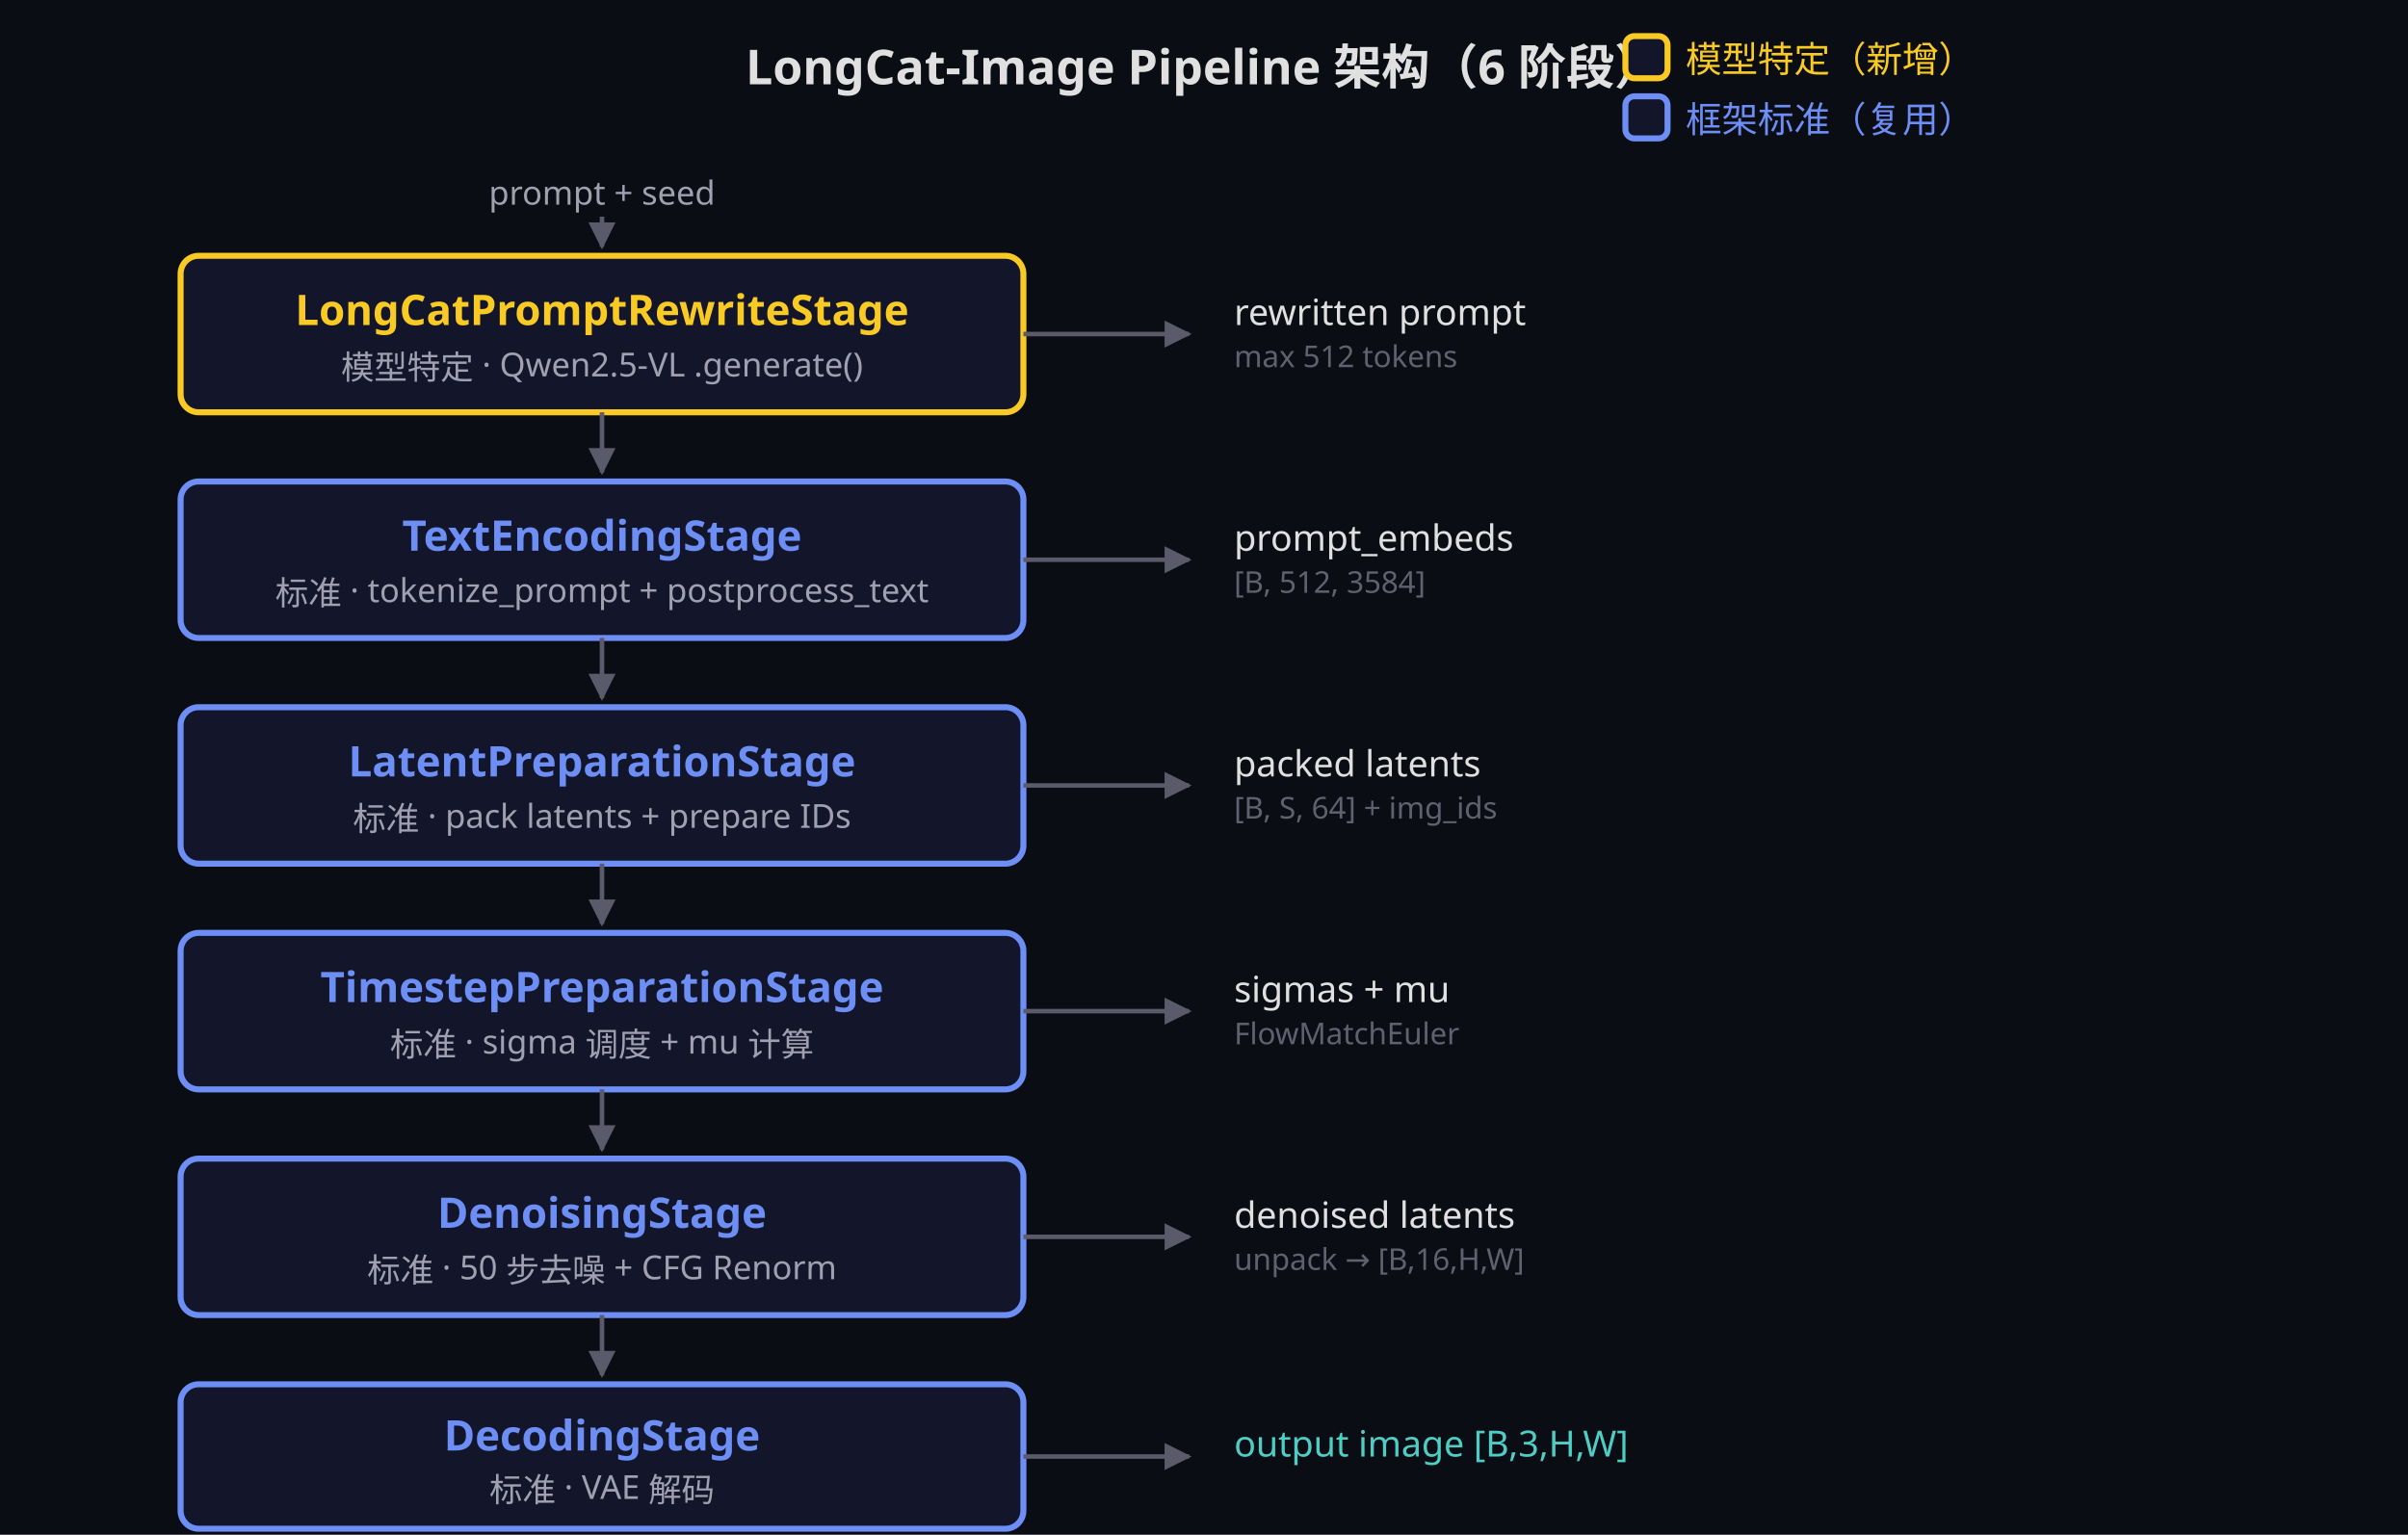
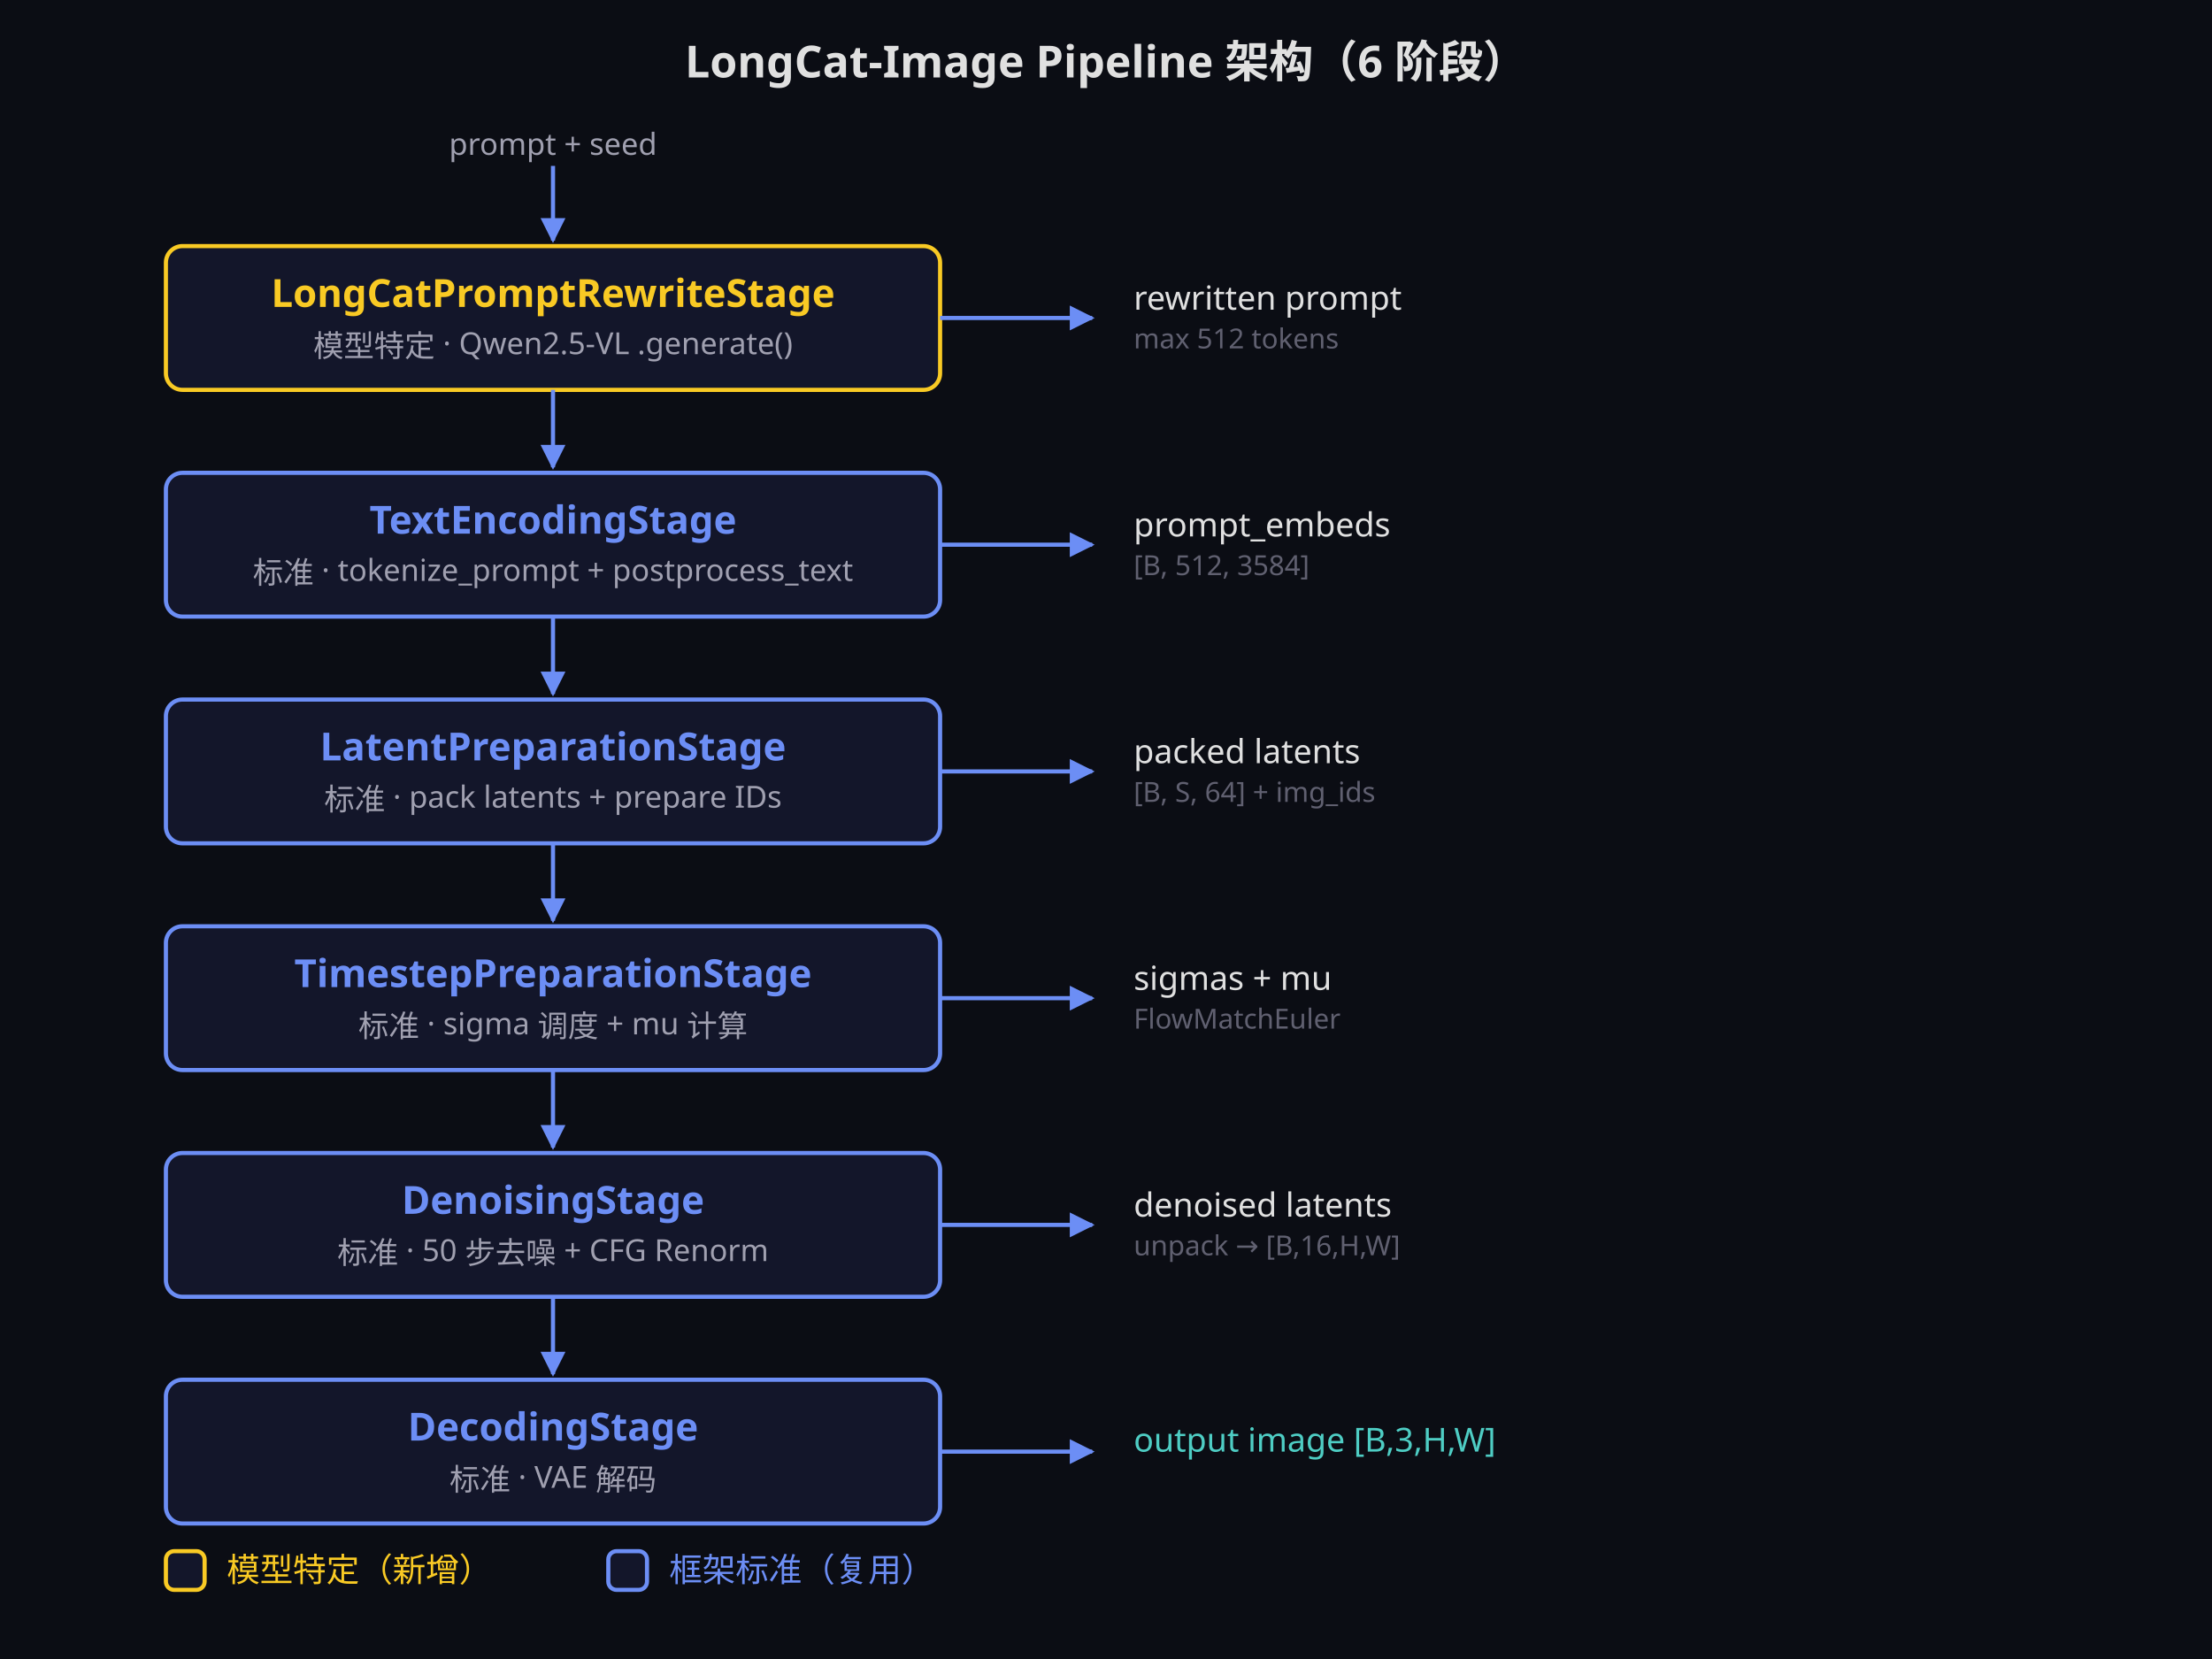
- <svg xmlns="http://www.w3.org/2000/svg" width="800" height="510" viewBox="0 0 800 510">
+ <svg xmlns="http://www.w3.org/2000/svg" width="800" height="600" viewBox="0 0 800 600">
  <defs>
    <marker id="arrow" viewBox="0 0 10 10" refX="9" refY="5" markerWidth="6" markerHeight="6" orient="auto">
-       <path d="M 0 0 L 10 5 L 0 10 z" fill="#5a5a6a" />
+       <path d="M 0 0 L 10 5 L 0 10 z" fill="#6c8ef5" />
    </marker>
  </defs>
-   <rect width="800" height="510" fill="#0b0d14" />
+   <rect width="800" height="600" fill="#0b0d14" />
  <text x="400" y="28" text-anchor="middle" fill="#e0e0e0" font-family="system-ui, sans-serif" font-size="16" font-weight="bold">LongCat-Image Pipeline 架构（6 阶段）</text>
-   <rect x="540" y="12" width="14" height="14" fill="#13162a" stroke="#f9ca24" stroke-width="2" rx="3" />
-   <text x="560" y="24" fill="#f9ca24" font-family="system-ui, sans-serif" font-size="12">模型特定（新增）</text>
-   <rect x="540" y="32" width="14" height="14" fill="#13162a" stroke="#6c8ef5" stroke-width="2" rx="3" />
-   <text x="560" y="44" fill="#6c8ef5" font-family="system-ui, sans-serif" font-size="12">框架标准（复用）</text>
-   <text x="200" y="68" text-anchor="middle" fill="#a0a0b0" font-family="system-ui, sans-serif" font-size="11">prompt + seed</text>
-   <path d="M200 72 L200 82" stroke="#5a5a6a" stroke-width="1.5" marker-end="url(#arrow)" />
-   <rect x="60" y="85" width="280" height="52" fill="#13162a" stroke="#f9ca24" stroke-width="2" rx="6" />
-   <text x="200" y="108" text-anchor="middle" fill="#f9ca24" font-family="system-ui, sans-serif" font-size="14" font-weight="bold">LongCatPromptRewriteStage</text>
-   <text x="200" y="126" text-anchor="middle" fill="#a0a0b0" font-family="system-ui, sans-serif" font-size="11">模型特定 · Qwen2.5-VL .generate()</text>
-   <path d="M340 111 L395 111" stroke="#5a5a6a" stroke-width="1.5" marker-end="url(#arrow)" />
-   <text x="410" y="108" fill="#e0e0e0" font-family="system-ui, sans-serif" font-size="12">rewritten prompt</text>
-   <text x="410" y="122" fill="#606070" font-family="system-ui, sans-serif" font-size="10">max 512 tokens</text>
-   <path d="M200 137 L200 157" stroke="#5a5a6a" stroke-width="1.5" marker-end="url(#arrow)" />
-   <rect x="60" y="160" width="280" height="52" fill="#13162a" stroke="#6c8ef5" stroke-width="2" rx="6" />
-   <text x="200" y="183" text-anchor="middle" fill="#6c8ef5" font-family="system-ui, sans-serif" font-size="14" font-weight="bold">TextEncodingStage</text>
-   <text x="200" y="201" text-anchor="middle" fill="#a0a0b0" font-family="system-ui, sans-serif" font-size="11">标准 · tokenize_prompt + postprocess_text</text>
-   <path d="M340 186 L395 186" stroke="#5a5a6a" stroke-width="1.5" marker-end="url(#arrow)" />
-   <text x="410" y="183" fill="#e0e0e0" font-family="system-ui, sans-serif" font-size="12">prompt_embeds</text>
-   <text x="410" y="197" fill="#606070" font-family="system-ui, sans-serif" font-size="10">[B, 512, 3584]</text>
-   <path d="M200 212 L200 232" stroke="#5a5a6a" stroke-width="1.5" marker-end="url(#arrow)" />
-   <rect x="60" y="235" width="280" height="52" fill="#13162a" stroke="#6c8ef5" stroke-width="2" rx="6" />
-   <text x="200" y="258" text-anchor="middle" fill="#6c8ef5" font-family="system-ui, sans-serif" font-size="14" font-weight="bold">LatentPreparationStage</text>
-   <text x="200" y="276" text-anchor="middle" fill="#a0a0b0" font-family="system-ui, sans-serif" font-size="11">标准 · pack latents + prepare IDs</text>
-   <path d="M340 261 L395 261" stroke="#5a5a6a" stroke-width="1.5" marker-end="url(#arrow)" />
-   <text x="410" y="258" fill="#e0e0e0" font-family="system-ui, sans-serif" font-size="12">packed latents</text>
-   <text x="410" y="272" fill="#606070" font-family="system-ui, sans-serif" font-size="10">[B, S, 64] + img_ids</text>
-   <path d="M200 287 L200 307" stroke="#5a5a6a" stroke-width="1.5" marker-end="url(#arrow)" />
-   <rect x="60" y="310" width="280" height="52" fill="#13162a" stroke="#6c8ef5" stroke-width="2" rx="6" />
-   <text x="200" y="333" text-anchor="middle" fill="#6c8ef5" font-family="system-ui, sans-serif" font-size="14" font-weight="bold">TimestepPreparationStage</text>
-   <text x="200" y="351" text-anchor="middle" fill="#a0a0b0" font-family="system-ui, sans-serif" font-size="11">标准 · sigma 调度 + mu 计算</text>
-   <path d="M340 336 L395 336" stroke="#5a5a6a" stroke-width="1.5" marker-end="url(#arrow)" />
-   <text x="410" y="333" fill="#e0e0e0" font-family="system-ui, sans-serif" font-size="12">sigmas + mu</text>
-   <text x="410" y="347" fill="#606070" font-family="system-ui, sans-serif" font-size="10">FlowMatchEuler</text>
-   <path d="M200 362 L200 382" stroke="#5a5a6a" stroke-width="1.5" marker-end="url(#arrow)" />
-   <rect x="60" y="385" width="280" height="52" fill="#13162a" stroke="#6c8ef5" stroke-width="2" rx="6" />
-   <text x="200" y="408" text-anchor="middle" fill="#6c8ef5" font-family="system-ui, sans-serif" font-size="14" font-weight="bold">DenoisingStage</text>
-   <text x="200" y="426" text-anchor="middle" fill="#a0a0b0" font-family="system-ui, sans-serif" font-size="11">标准 · 50 步去噪 + CFG Renorm</text>
-   <path d="M340 411 L395 411" stroke="#5a5a6a" stroke-width="1.5" marker-end="url(#arrow)" />
-   <text x="410" y="408" fill="#e0e0e0" font-family="system-ui, sans-serif" font-size="12">denoised latents</text>
-   <text x="410" y="422" fill="#606070" font-family="system-ui, sans-serif" font-size="10">unpack → [B,16,H,W]</text>
-   <path d="M200 437 L200 457" stroke="#5a5a6a" stroke-width="1.5" marker-end="url(#arrow)" />
-   <rect x="60" y="460" width="280" height="48" fill="#13162a" stroke="#6c8ef5" stroke-width="2" rx="6" />
-   <text x="200" y="482" text-anchor="middle" fill="#6c8ef5" font-family="system-ui, sans-serif" font-size="14" font-weight="bold">DecodingStage</text>
-   <text x="200" y="499" text-anchor="middle" fill="#a0a0b0" font-family="system-ui, sans-serif" font-size="11">标准 · VAE 解码</text>
-   <path d="M340 484 L395 484" stroke="#5a5a6a" stroke-width="1.5" marker-end="url(#arrow)" />
-   <text x="410" y="484" fill="#4ecdc4" font-family="system-ui, sans-serif" font-size="12">output image [B,3,H,W]</text>
+   <text x="200" y="56" text-anchor="middle" fill="#a0a0b0" font-family="system-ui, sans-serif" font-size="11">prompt + seed</text>
+   <path d="M200 60 L200 87" stroke="#6c8ef5" stroke-width="1.5" marker-end="url(#arrow)" />
+   <rect x="60" y="89" width="280" height="52" fill="#13162a" stroke="#f9ca24" stroke-width="1.5" rx="6" />
+   <text x="200" y="111" text-anchor="middle" fill="#f9ca24" font-family="system-ui, sans-serif" font-size="14" font-weight="bold">LongCatPromptRewriteStage</text>
+   <text x="200" y="129" text-anchor="middle" fill="#a0a0b0" font-family="system-ui, sans-serif" font-size="11">模型特定 · Qwen2.5-VL .generate()</text>
+   <path d="M340 115 L395 115" stroke="#6c8ef5" stroke-width="1.5" marker-end="url(#arrow)" />
+   <text x="410" y="112" fill="#e0e0e0" font-family="system-ui, sans-serif" font-size="12">rewritten prompt</text>
+   <text x="410" y="126" fill="#606070" font-family="system-ui, sans-serif" font-size="10">max 512 tokens</text>
+   <path d="M200 141 L200 169" stroke="#6c8ef5" stroke-width="1.5" marker-end="url(#arrow)" />
+   <rect x="60" y="171" width="280" height="52" fill="#13162a" stroke="#6c8ef5" stroke-width="1.5" rx="6" />
+   <text x="200" y="193" text-anchor="middle" fill="#6c8ef5" font-family="system-ui, sans-serif" font-size="14" font-weight="bold">TextEncodingStage</text>
+   <text x="200" y="211" text-anchor="middle" fill="#a0a0b0" font-family="system-ui, sans-serif" font-size="11">标准 · tokenize_prompt + postprocess_text</text>
+   <path d="M340 197 L395 197" stroke="#6c8ef5" stroke-width="1.5" marker-end="url(#arrow)" />
+   <text x="410" y="194" fill="#e0e0e0" font-family="system-ui, sans-serif" font-size="12">prompt_embeds</text>
+   <text x="410" y="208" fill="#606070" font-family="system-ui, sans-serif" font-size="10">[B, 512, 3584]</text>
+   <path d="M200 223 L200 251" stroke="#6c8ef5" stroke-width="1.5" marker-end="url(#arrow)" />
+   <rect x="60" y="253" width="280" height="52" fill="#13162a" stroke="#6c8ef5" stroke-width="1.5" rx="6" />
+   <text x="200" y="275" text-anchor="middle" fill="#6c8ef5" font-family="system-ui, sans-serif" font-size="14" font-weight="bold">LatentPreparationStage</text>
+   <text x="200" y="293" text-anchor="middle" fill="#a0a0b0" font-family="system-ui, sans-serif" font-size="11">标准 · pack latents + prepare IDs</text>
+   <path d="M340 279 L395 279" stroke="#6c8ef5" stroke-width="1.5" marker-end="url(#arrow)" />
+   <text x="410" y="276" fill="#e0e0e0" font-family="system-ui, sans-serif" font-size="12">packed latents</text>
+   <text x="410" y="290" fill="#606070" font-family="system-ui, sans-serif" font-size="10">[B, S, 64] + img_ids</text>
+   <path d="M200 305 L200 333" stroke="#6c8ef5" stroke-width="1.5" marker-end="url(#arrow)" />
+   <rect x="60" y="335" width="280" height="52" fill="#13162a" stroke="#6c8ef5" stroke-width="1.5" rx="6" />
+   <text x="200" y="357" text-anchor="middle" fill="#6c8ef5" font-family="system-ui, sans-serif" font-size="14" font-weight="bold">TimestepPreparationStage</text>
+   <text x="200" y="375" text-anchor="middle" fill="#a0a0b0" font-family="system-ui, sans-serif" font-size="11">标准 · sigma 调度 + mu 计算</text>
+   <path d="M340 361 L395 361" stroke="#6c8ef5" stroke-width="1.5" marker-end="url(#arrow)" />
+   <text x="410" y="358" fill="#e0e0e0" font-family="system-ui, sans-serif" font-size="12">sigmas + mu</text>
+   <text x="410" y="372" fill="#606070" font-family="system-ui, sans-serif" font-size="10">FlowMatchEuler</text>
+   <path d="M200 387 L200 415" stroke="#6c8ef5" stroke-width="1.5" marker-end="url(#arrow)" />
+   <rect x="60" y="417" width="280" height="52" fill="#13162a" stroke="#6c8ef5" stroke-width="1.5" rx="6" />
+   <text x="200" y="439" text-anchor="middle" fill="#6c8ef5" font-family="system-ui, sans-serif" font-size="14" font-weight="bold">DenoisingStage</text>
+   <text x="200" y="457" text-anchor="middle" fill="#a0a0b0" font-family="system-ui, sans-serif" font-size="11">标准 · 50 步去噪 + CFG Renorm</text>
+   <path d="M340 443 L395 443" stroke="#6c8ef5" stroke-width="1.5" marker-end="url(#arrow)" />
+   <text x="410" y="440" fill="#e0e0e0" font-family="system-ui, sans-serif" font-size="12">denoised latents</text>
+   <text x="410" y="454" fill="#606070" font-family="system-ui, sans-serif" font-size="10">unpack → [B,16,H,W]</text>
+   <path d="M200 469 L200 497" stroke="#6c8ef5" stroke-width="1.5" marker-end="url(#arrow)" />
+   <rect x="60" y="499" width="280" height="52" fill="#13162a" stroke="#6c8ef5" stroke-width="1.5" rx="6" />
+   <text x="200" y="521" text-anchor="middle" fill="#6c8ef5" font-family="system-ui, sans-serif" font-size="14" font-weight="bold">DecodingStage</text>
+   <text x="200" y="539" text-anchor="middle" fill="#a0a0b0" font-family="system-ui, sans-serif" font-size="11">标准 · VAE 解码</text>
+   <path d="M340 525 L395 525" stroke="#6c8ef5" stroke-width="1.5" marker-end="url(#arrow)" />
+   <text x="410" y="525" fill="#4ecdc4" font-family="system-ui, sans-serif" font-size="12">output image [B,3,H,W]</text>
+   <rect x="60" y="561" width="14" height="14" fill="#13162a" stroke="#f9ca24" stroke-width="1.5" rx="3" />
+   <text x="82" y="572" fill="#f9ca24" font-family="system-ui, sans-serif" font-size="12">模型特定（新增）</text>
+   <rect x="220" y="561" width="14" height="14" fill="#13162a" stroke="#6c8ef5" stroke-width="1.5" rx="3" />
+   <text x="242" y="572" fill="#6c8ef5" font-family="system-ui, sans-serif" font-size="12">框架标准（复用）</text>
</svg>
